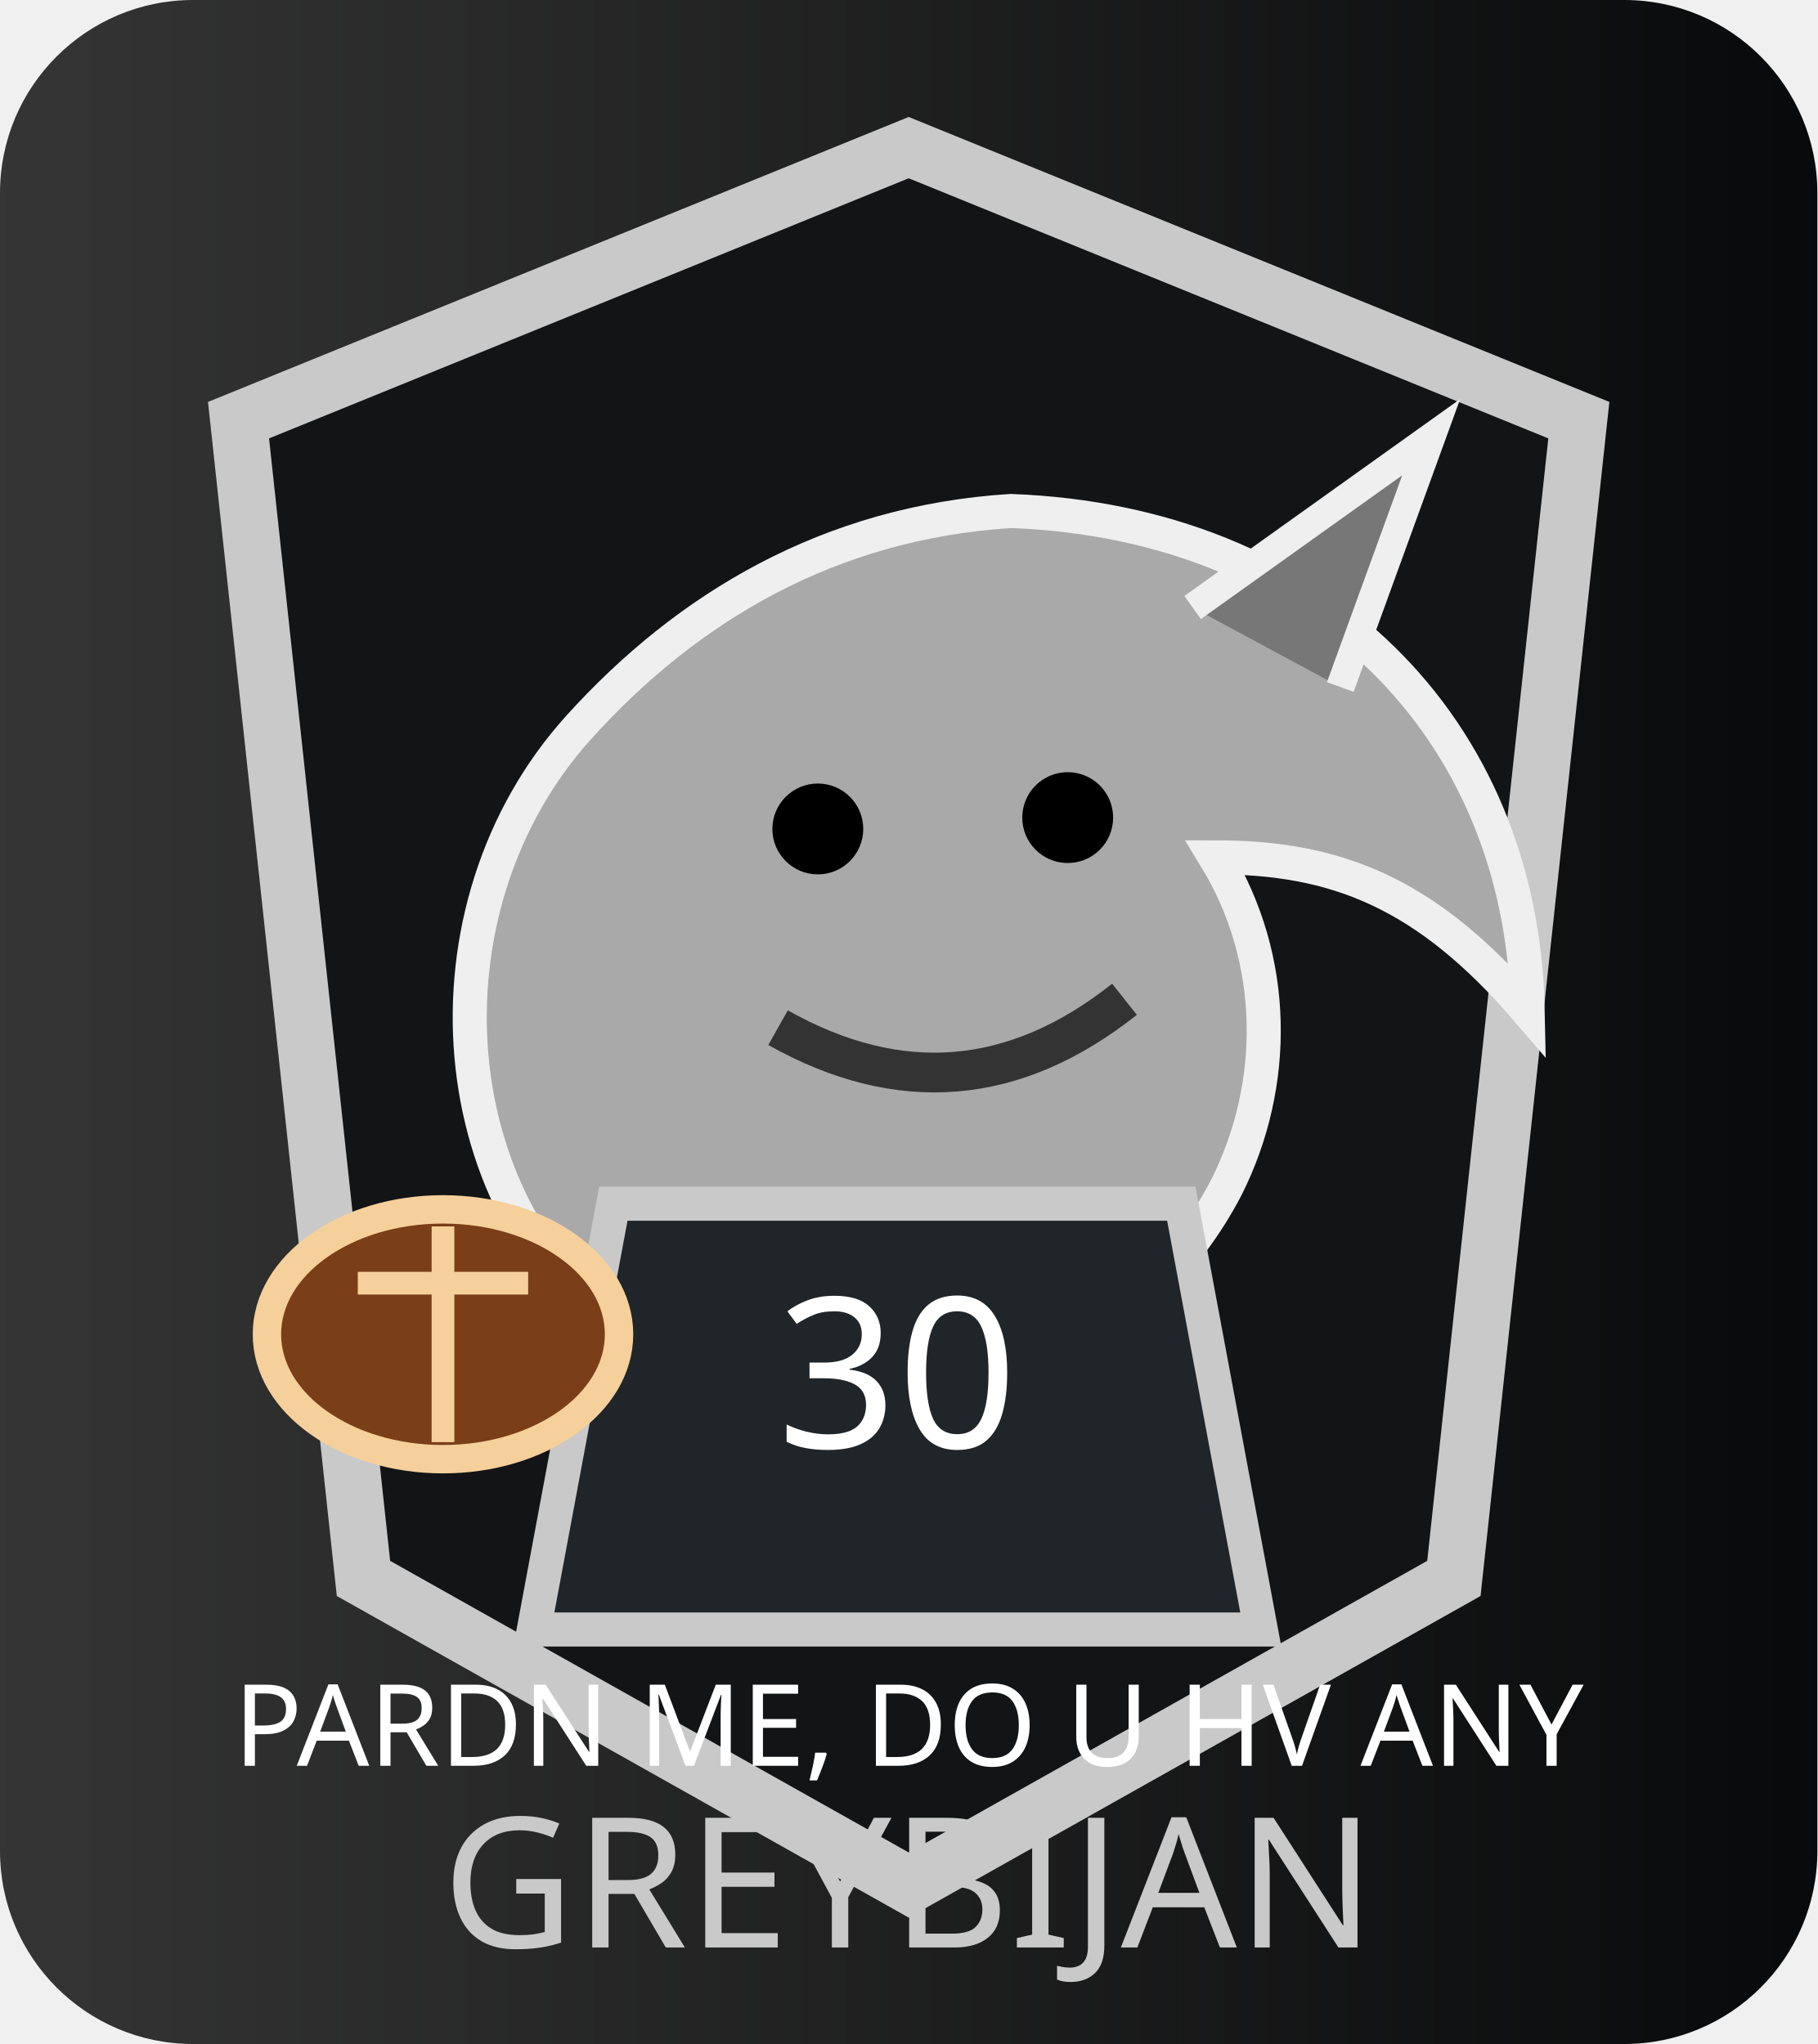
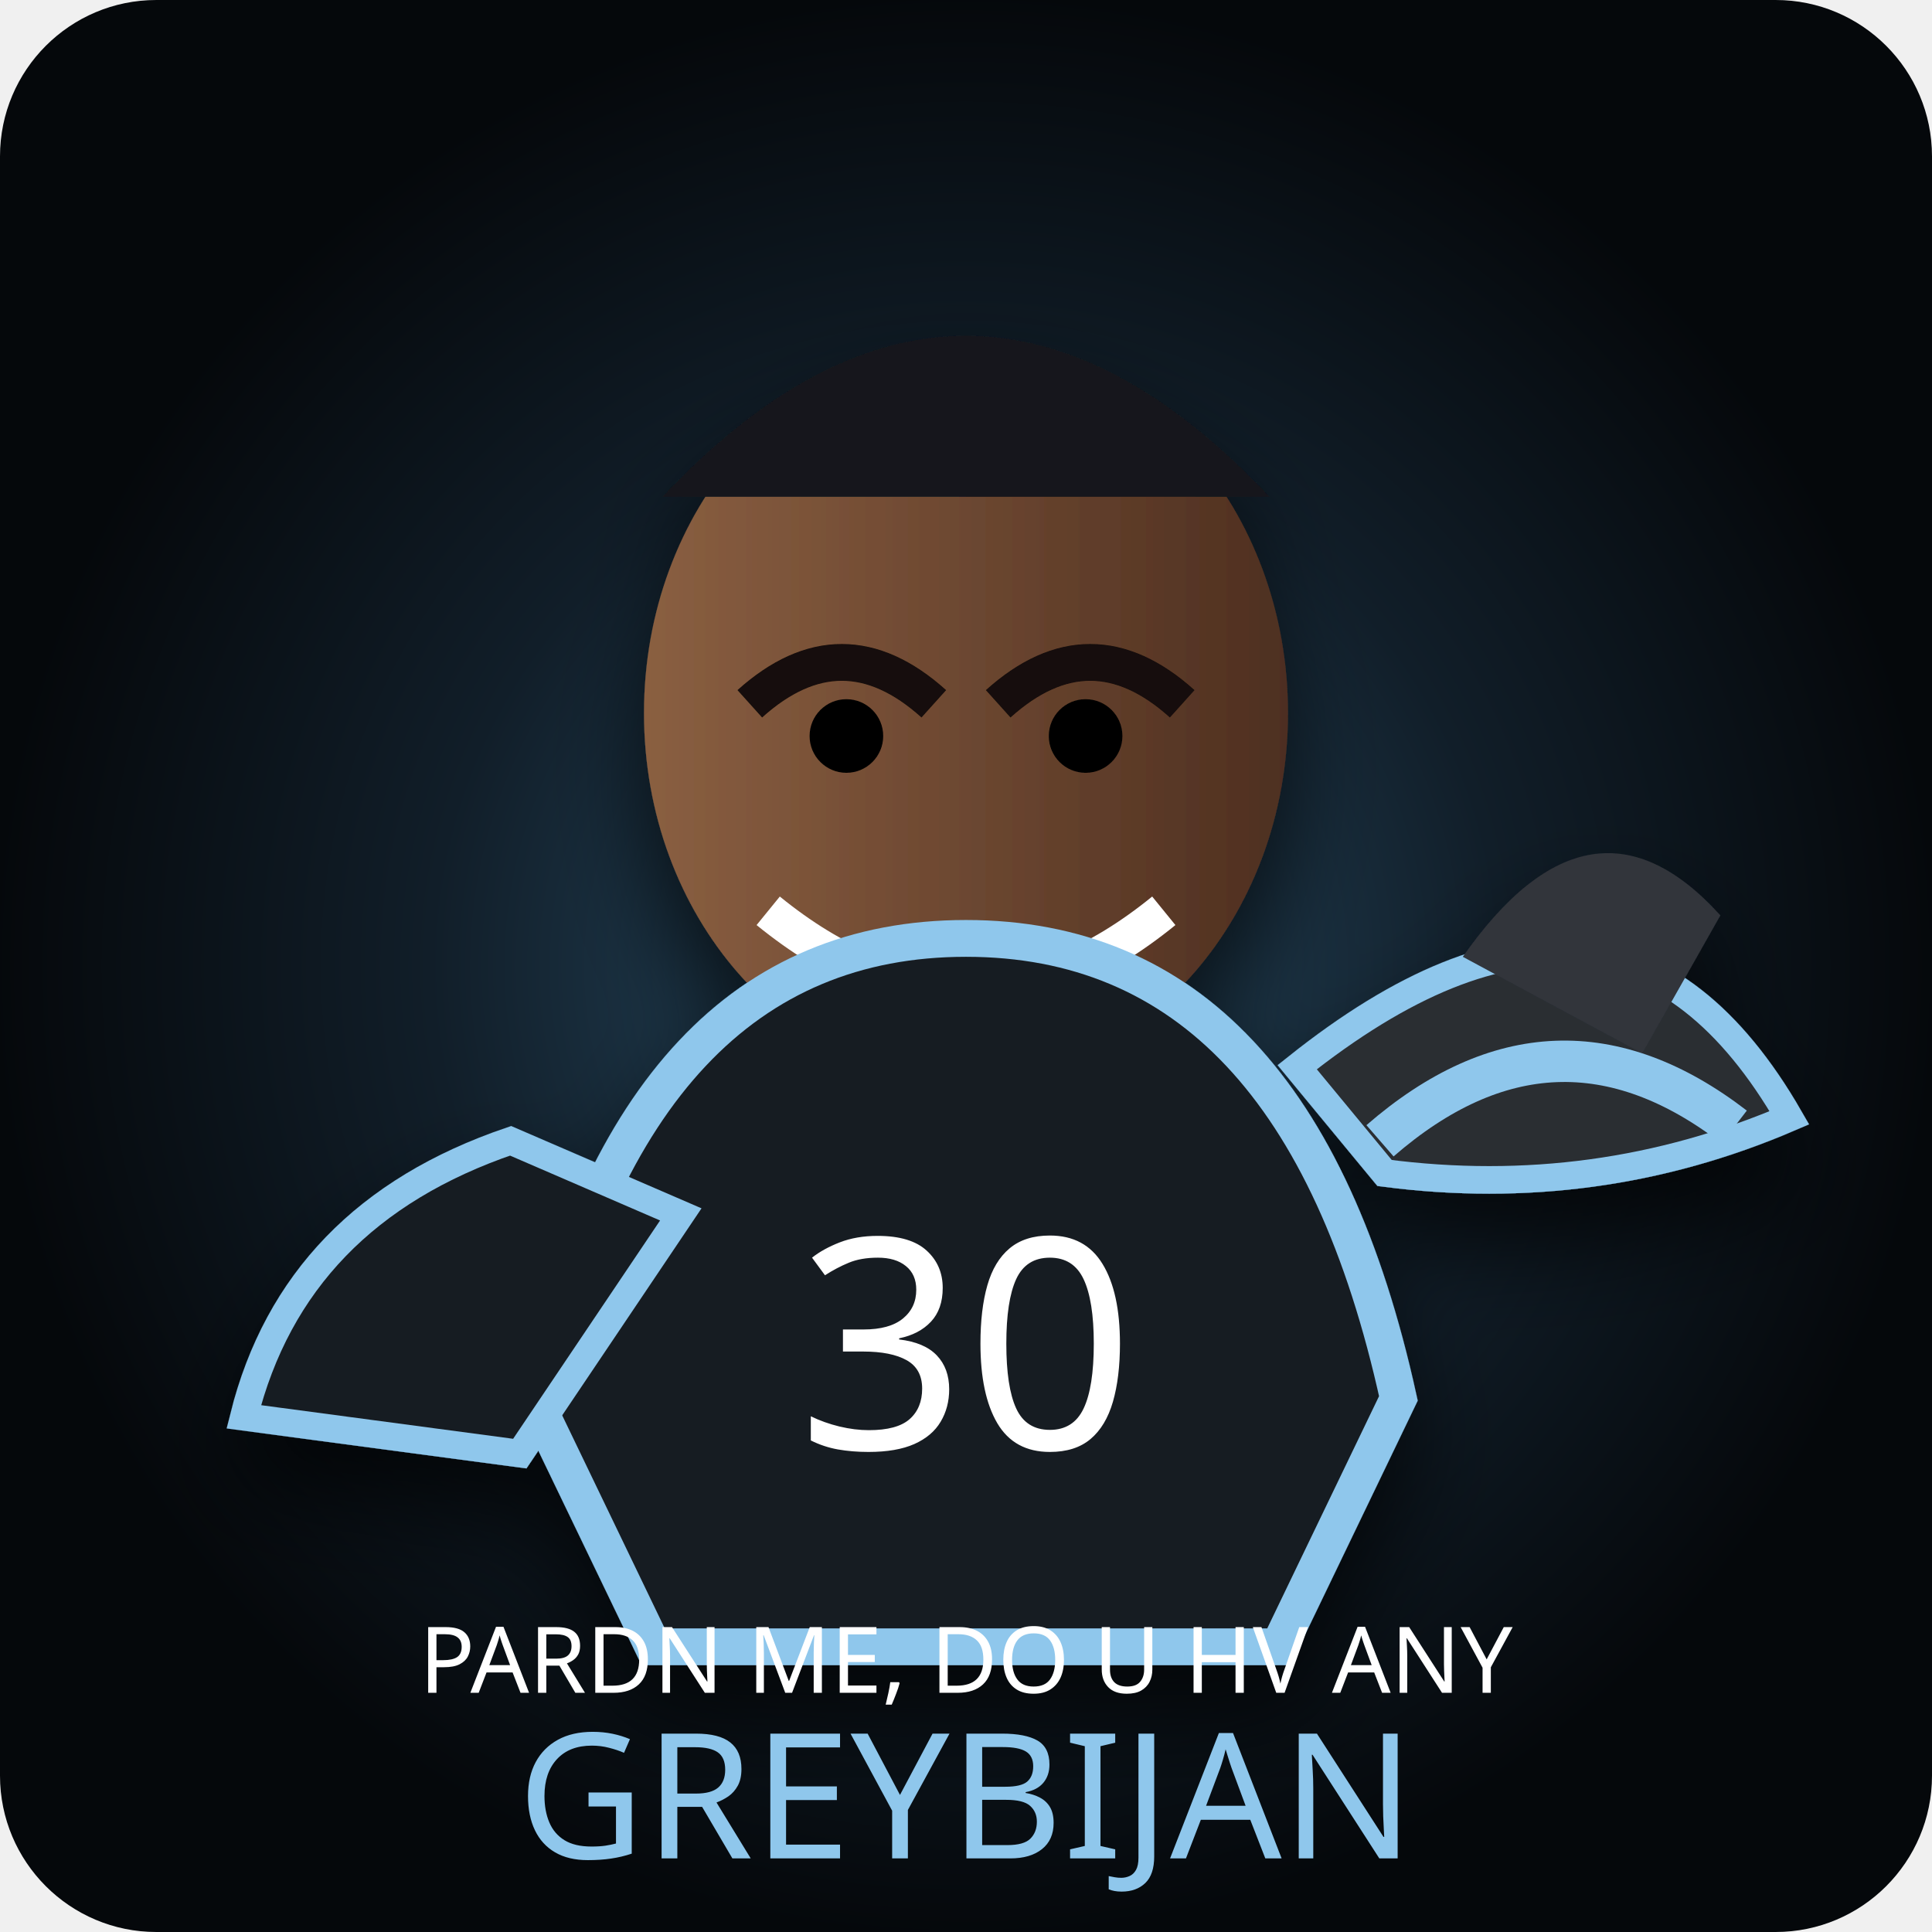
- <svg xmlns="http://www.w3.org/2000/svg" viewBox="0 0 320 360">
+ <svg xmlns="http://www.w3.org/2000/svg" viewBox="0 0 420 420">
  <defs>
-     <linearGradient id="g">
-       <stop stop-color="#353535" />
-       <stop offset="1" stop-color="#08090a" />
+     <radialGradient id="bg">
+       <stop stop-color="#284d66" />
+       <stop offset=".55" stop-color="#111e29" />
+       <stop offset="1" stop-color="#05080b" />
+     </radialGradient>
+     <linearGradient id="skin">
+       <stop stop-color="#8a5f41" />
+       <stop offset="1" stop-color="#4e2f20" />
    </linearGradient>
+     <filter id="s">
+       <feDropShadow dx="0" dy="12" stdDeviation="10" flood-opacity=".7" />
+     </filter>
  </defs>
-   <rect width="320" height="360" rx="34" fill="url(#g)" />
-   <path d="M42 74l118-48 118 48-22 204-96 54-96-54z" fill="#121416" stroke="#c9c9c9" stroke-width="10" />
-   <path d="M178 90c54 2 90 38 91 88-18-21-34-27-55-27 11 18 11 40 2 58-18 35-67 53-104 28-35-23-39-77-10-109 19-21 44-36 76-38z" fill="#a9a9a9" stroke="#efefef" stroke-width="6" />
-   <path d="M210 107l42-30-16 44" fill="#777" stroke="#efefef" stroke-width="5" />
-   <circle cx="144" cy="146" r="8" />
-   <circle cx="188" cy="144" r="8" />
-   <path d="M137 181q32 18 61-5" fill="none" stroke="#333" stroke-width="7" />
-   <path d="M108 212h100l14 75H94z" fill="#20252a" stroke="#c9c9c9" stroke-width="6" />
-   <text x="158" y="255" text-anchor="middle" font-family="Arial Black" font-size="37" fill="#fff">30</text>
-   <ellipse cx="78" cy="235" rx="31" ry="22" fill="#7a3e19" stroke="#f5d09a" stroke-width="5" />
-   <path d="M78 216v38m-15-28h30" stroke="#f5d09a" stroke-width="4" />
-   <text x="160" y="311" text-anchor="middle" font-family="Arial Black" font-size="20" fill="#fff">PARDN ME, DO U HV ANY</text>
-   <text x="160" y="343" text-anchor="middle" font-family="Arial Black" font-size="32" fill="#c9c9c9">GREYBIJAN</text>
+   <rect width="420" height="420" rx="34" fill="url(#bg)" />
+   <g filter="url(#s)">
+     <ellipse cx="210" cy="155" rx="70" ry="80" fill="url(#skin)" />
+     <path d="M144 108q66-70 132 0" fill="#17191d" />
+     <path d="M163 153q20-18 40 0m54 0q-20-18-40 0" stroke="#120b08" stroke-width="8" fill="none" />
+     <circle cx="184" cy="160" r="8" />
+     <circle cx="236" cy="160" r="8" />
+     <path d="M167 198q43 35 86 0" fill="none" stroke="#fff" stroke-width="8" />
+     <path d="M116 304q22-100 94-100t94 100l-26 54H142z" fill="#191d22" stroke="#8fc7ec" stroke-width="8" />
+     <text x="210" y="315" text-anchor="middle" font-family="Arial Black" font-size="64" fill="#fff">30</text>
+     <path d="M282 232q69-55 107 11-42 18-88 12z" fill="#2a2d33" stroke="#8fc7ec" stroke-width="6" />
+     <path d="M318 208q28-40 56-9l-17 30z" fill="#30343a" />
+     <path d="M300 248q38-33 77-3" stroke="#8fc7ec" stroke-width="9" fill="none" />
+     <path d="M111 248q-47 16-58 60l60 8 35-52z" fill="#191d22" stroke="#8fc7ec" stroke-width="6" />
+   </g>
+   <text x="210" y="368" text-anchor="middle" font-family="Arial Black" font-size="20" fill="#fff">PARDN ME, DO U HV ANY</text>
+   <text x="210" y="404" text-anchor="middle" font-family="Arial Black" font-size="38" fill="#8fc7ec">GREYBIJAN</text>
</svg>
